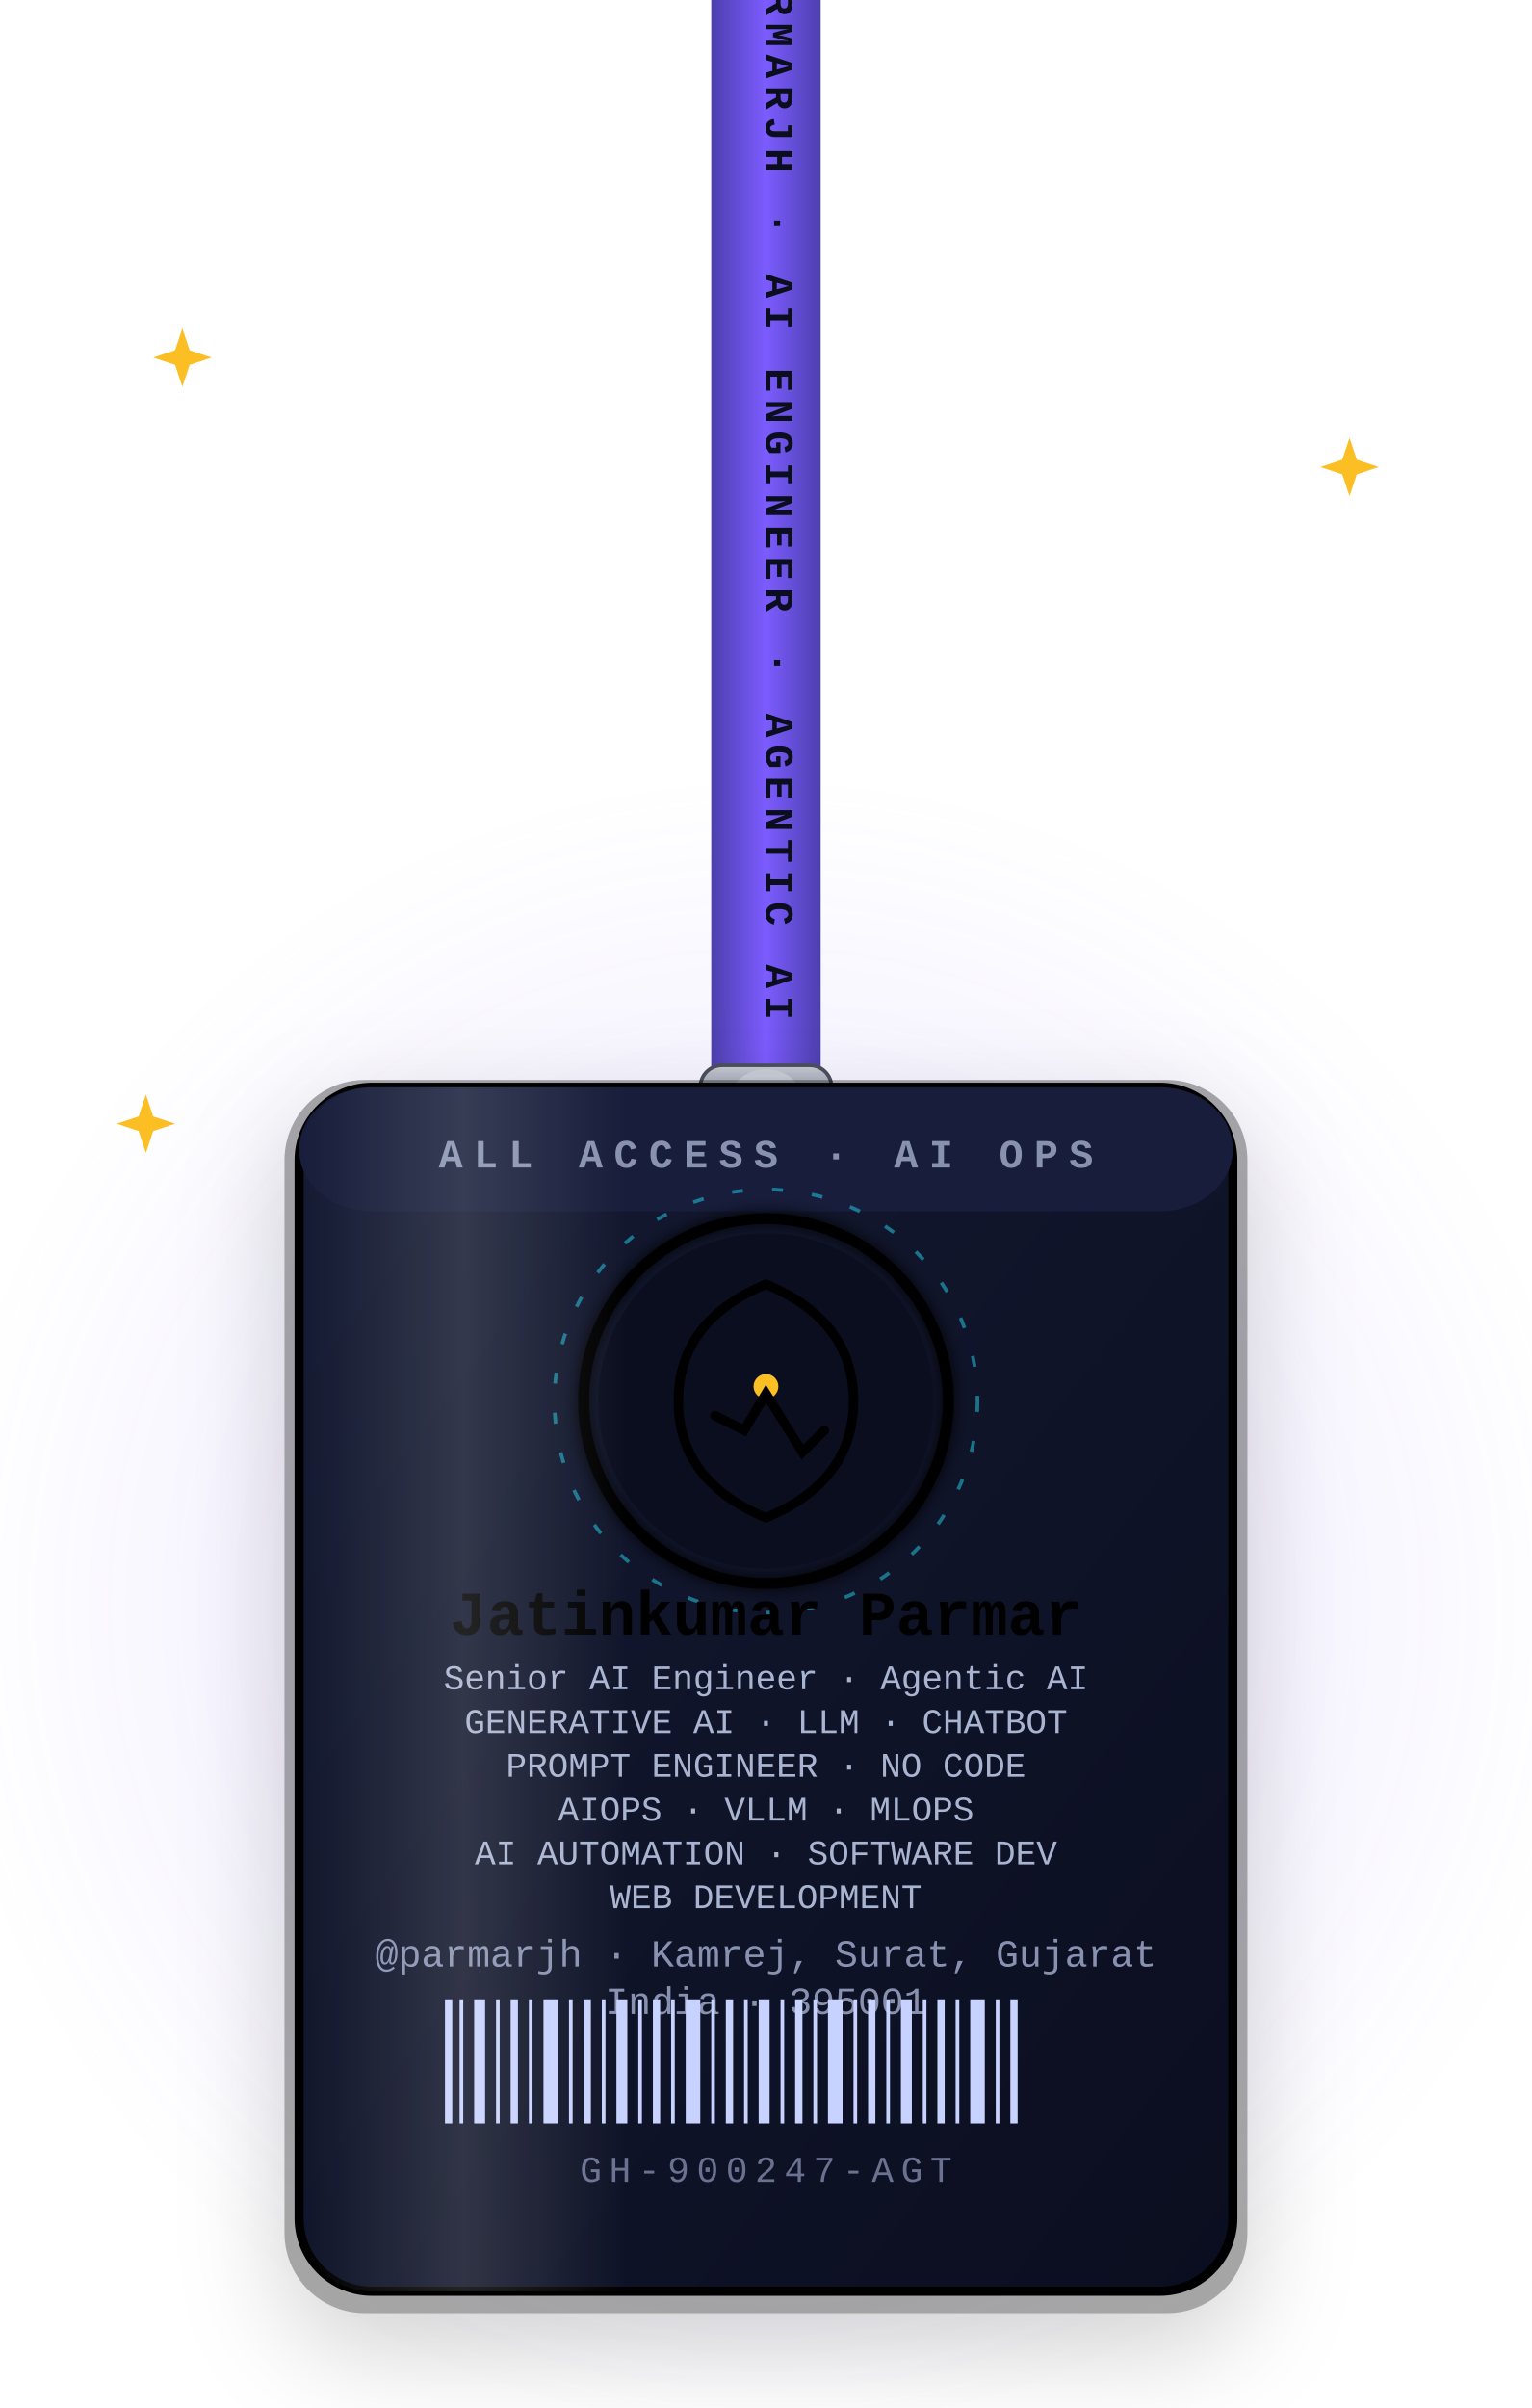
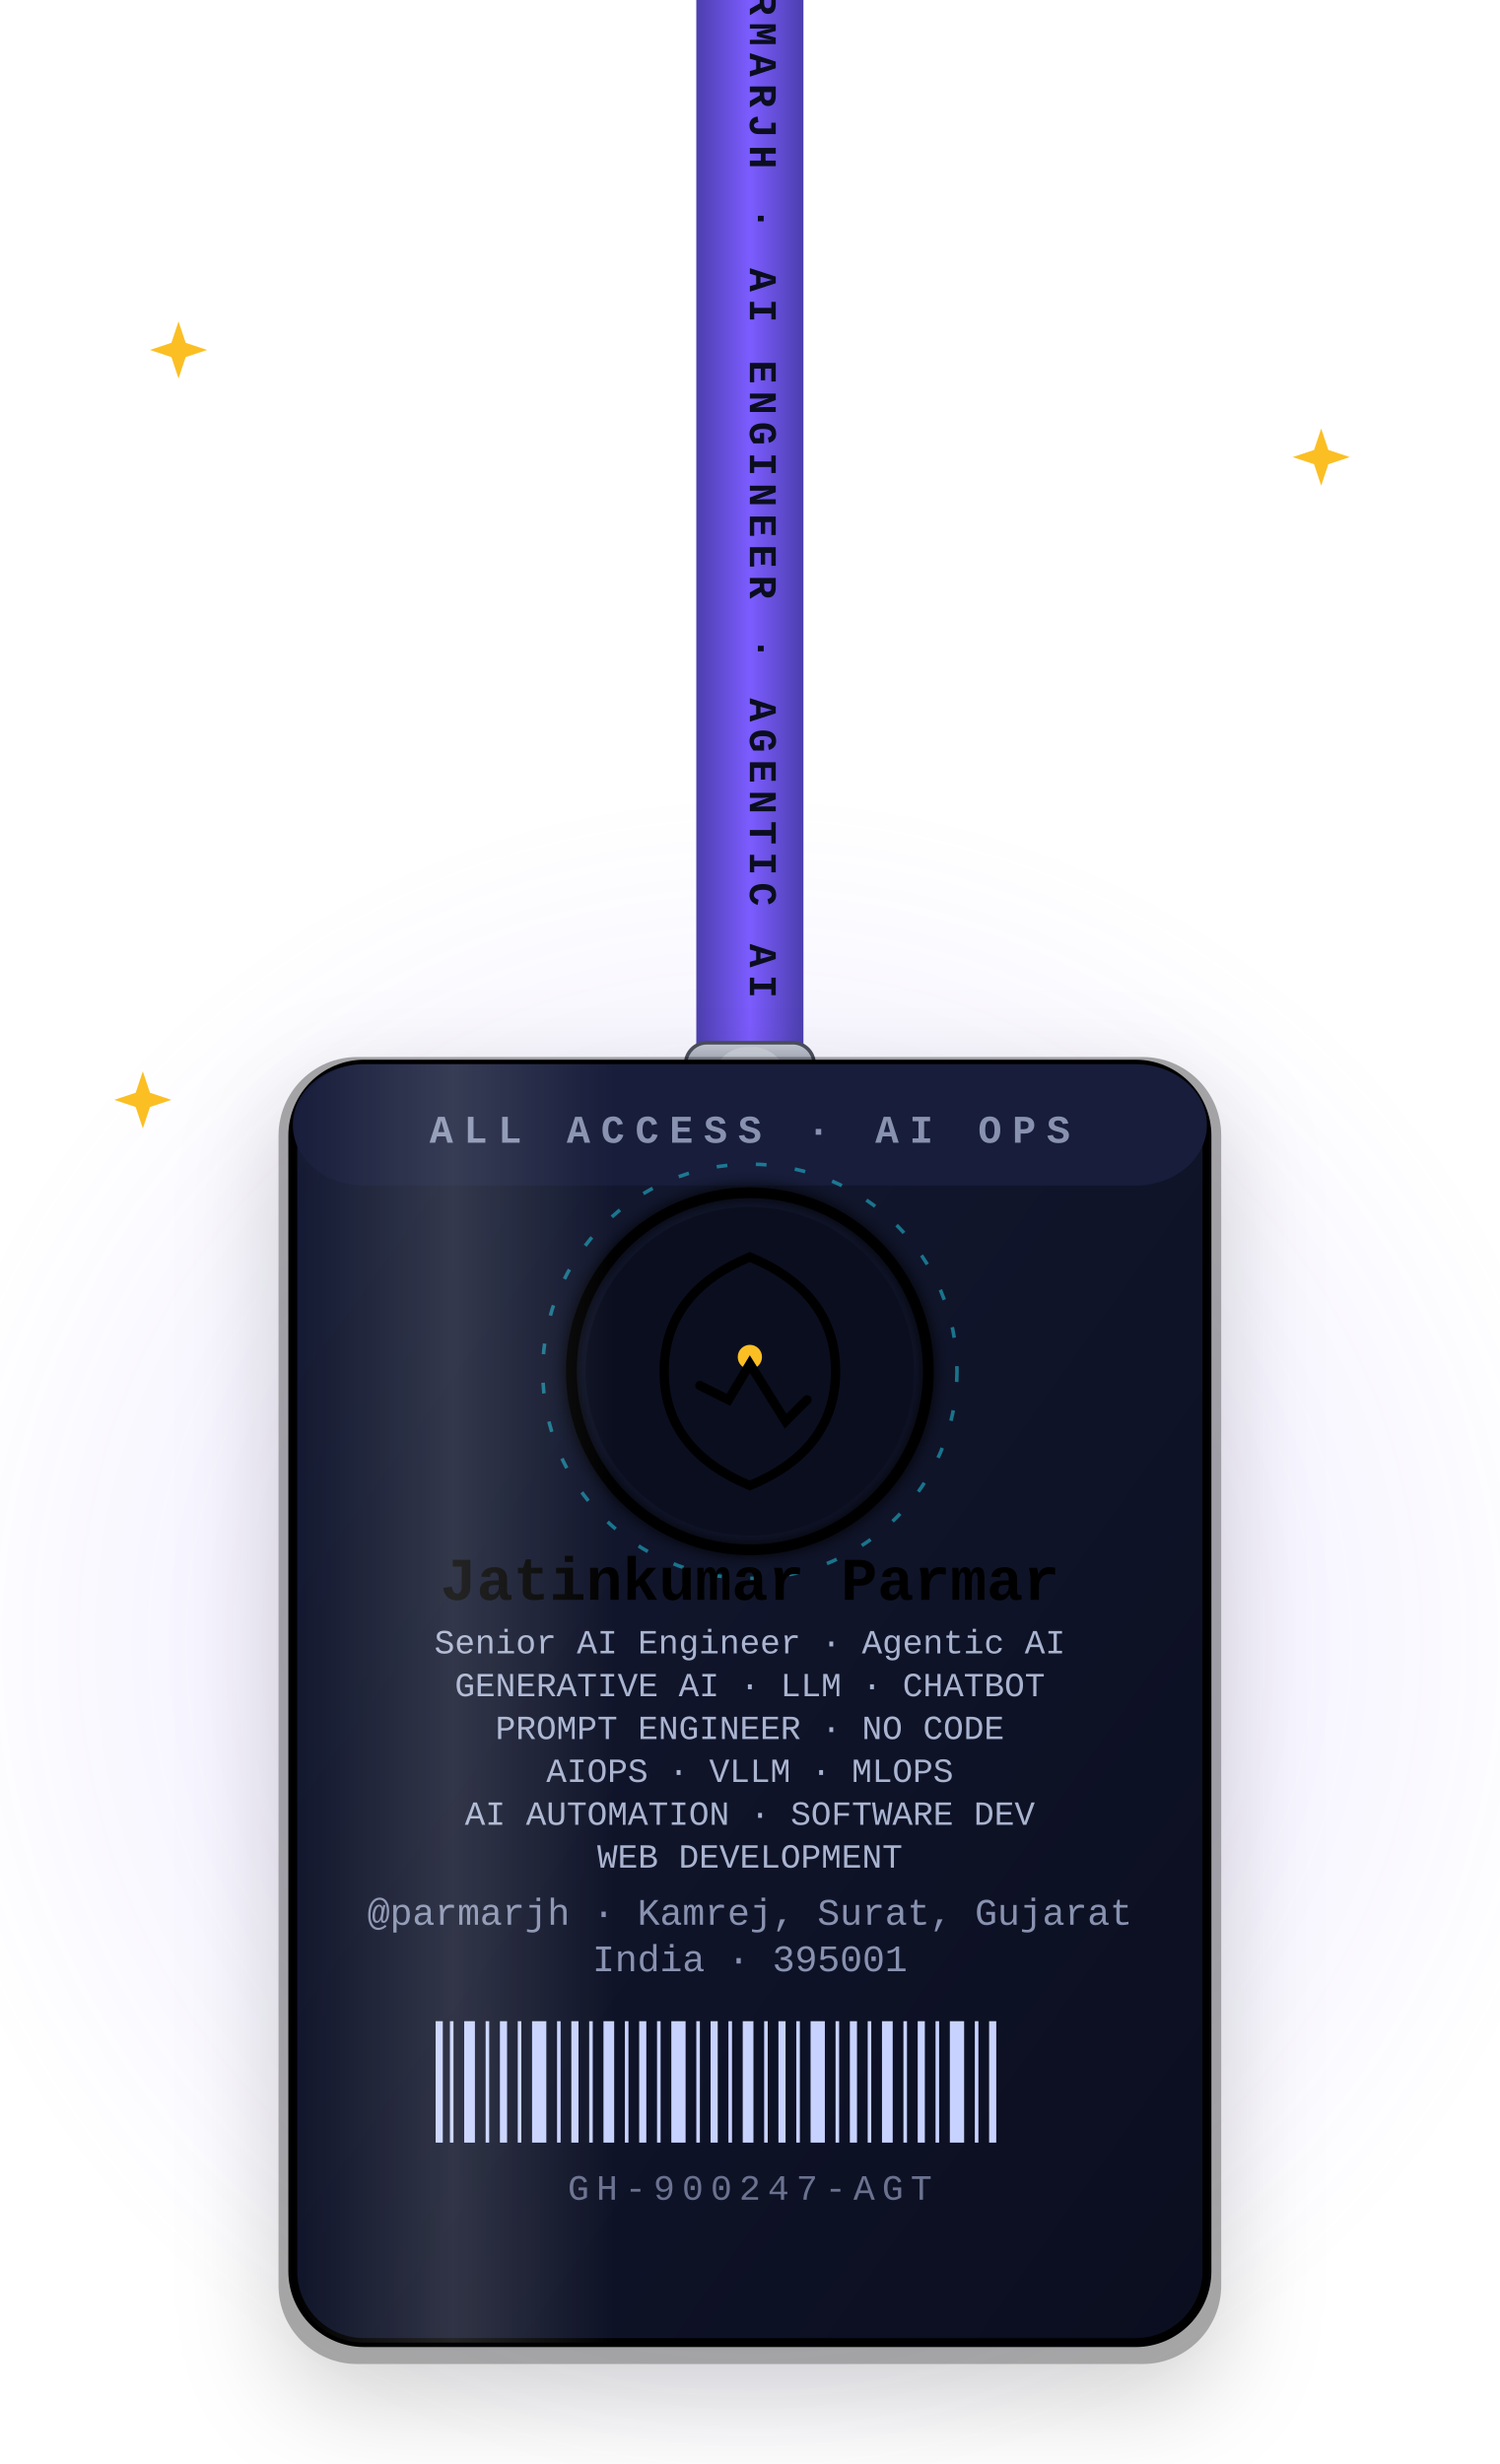
- <svg xmlns="http://www.w3.org/2000/svg" viewBox="0 0 420 660" width="420" height="660" role="img" aria-label="Jatinkumar Parmar ID card lanyard">
+ <svg xmlns="http://www.w3.org/2000/svg" viewBox="0 0 420 690" width="420" height="690" role="img" aria-label="Jatinkumar Parmar ID card lanyard">
  <defs>
    <style type="text/css">
text{font-family:'SFMono-Regular',Consolas,'Liberation Mono',Menlo,monospace}
@keyframes settle{0%{transform:rotate(0deg) translateY(-660px)}18%{transform:rotate(0deg) translateY(0)}30%{transform:rotate(12deg)}46%{transform:rotate(-9deg)}62%{transform:rotate(6deg)}78%{transform:rotate(-3.5deg)}92%{transform:rotate(1.5deg)}100%{transform:rotate(0deg)}}
@keyframes sway{0%,100%{transform:rotate(-3deg)}50%{transform:rotate(3deg)}}
@keyframes cardWobble{0%,100%{transform:rotate(1.5deg)}50%{transform:rotate(-1.5deg)}}
@keyframes shine{0%{transform:translateX(-340px) skewX(-18deg)}55%,100%{transform:translateX(420px) skewX(-18deg)}}
@keyframes twinkle{0%,100%{opacity:0;transform:scale(.4)}50%{opacity:1;transform:scale(1)}}
@keyframes pulse{0%,100%{transform:scale(1);opacity:.7}50%{transform:scale(1.2);opacity:1}}
@keyframes fadeIn{from{opacity:0}to{opacity:1}}
@keyframes spin{from{transform:rotate(0deg)}to{transform:rotate(360deg)}}
.settle{transform-origin:210px 6px;animation:settle 3.4s cubic-bezier(.34,1.1,.5,1) forwards}
.sway{transform-origin:210px 6px;animation:sway 4.2s ease-in-out 3.4s infinite}
.wob{transform-origin:210px 300px;animation:cardWobble 4.2s ease-in-out 3.4s infinite}
.shine{animation:shine 4.5s ease-in-out 3.6s infinite}
.tw{transform-box:fill-box;transform-origin:center;animation:twinkle 2.8s ease-in-out infinite}
.pl{transform-box:fill-box;transform-origin:center;animation:pulse 2.6s ease-in-out infinite}
.spin{transform-box:fill-box;transform-origin:center;animation:spin 12s linear infinite}
</style>
    <linearGradient id="strapg" x1="0" y1="0" x2="1" y2="0">
      <stop offset="0%" stop-color="#4c3fae" />
      <stop offset="50%" stop-color="#7c5cff" />
      <stop offset="100%" stop-color="#4c3fae" />
    </linearGradient>
    <linearGradient id="cardg" x1="0" y1="0" x2="1" y2="1">
      <stop offset="0%" stop-color="#141a33" />
      <stop offset="100%" stop-color="#0b0e1f" />
    </linearGradient>
    <linearGradient id="cardborder" x1="0" y1="0" x2="1" y2="1">
      <stop offset="0%">
        <animate attributeName="stop-color" values="#22d3ee;#7c5cff;#fbbf24;#22d3ee" dur="6s" repeatCount="indefinite" />
      </stop>
      <stop offset="100%">
        <animate attributeName="stop-color" values="#fbbf24;#22d3ee;#7c5cff;#fbbf24" dur="6s" repeatCount="indefinite" />
      </stop>
    </linearGradient>
    <linearGradient id="metal" x1="0" y1="0" x2="0" y2="1">
      <stop offset="0%" stop-color="#c8ccd6" />
      <stop offset="45%" stop-color="#8a90a0" />
      <stop offset="55%" stop-color="#6a7080" />
      <stop offset="100%" stop-color="#9aa0b0" />
    </linearGradient>
    <linearGradient id="shineg" x1="0" y1="0" x2="1" y2="0">
      <stop offset="0%" stop-color="#fff" stop-opacity="0" />
      <stop offset="50%" stop-color="#fff" stop-opacity=".14" />
      <stop offset="100%" stop-color="#fff" stop-opacity="0" />
    </linearGradient>
    <linearGradient id="nameg2" x1="0" y1="0" x2="1" y2="0">
      <stop offset="0%">
        <animate attributeName="stop-color" values="#22d3ee;#7c5cff;#22d3ee" dur="5s" repeatCount="indefinite" />
      </stop>
      <stop offset="100%">
        <animate attributeName="stop-color" values="#7c5cff;#22d3ee;#7c5cff" dur="5s" repeatCount="indefinite" />
      </stop>
    </linearGradient>
    <radialGradient id="lglow">
      <stop offset="0%" stop-color="#7c5cff" stop-opacity=".18" />
      <stop offset="100%" stop-color="#7c5cff" stop-opacity="0" />
    </radialGradient>
+     <linearGradient id="ringg2" x1="0" y1="0" x2="1" y2="1">
+       <stop offset="0%">
+         <animate attributeName="stop-color" values="#22d3ee;#7c5cff;#fbbf24;#22d3ee" dur="6s" repeatCount="indefinite" />
+       </stop>
+       <stop offset="100%">
+         <animate attributeName="stop-color" values="#fbbf24;#22d3ee;#7c5cff;#fbbf24" dur="6s" repeatCount="indefinite" />
+       </stop>
+     </linearGradient>
    <filter id="glow2">
      <feGaussianBlur stdDeviation="2" result="b" />
      <feMerge>
        <feMergeNode in="b" />
        <feMergeNode in="SourceGraphic" />
      </feMerge>
    </filter>
    <filter id="cardShadow" x="-30%" y="-30%" width="160%" height="160%">
      <feDropShadow dx="0" dy="10" stdDeviation="14" flood-color="#000" flood-opacity=".5" />
    </filter>
    <clipPath id="cardclip">
-       <rect x="82" y="298" width="256" height="330" rx="20" />
+       <rect x="82" y="298" width="256" height="358" rx="20" />
    </clipPath>
    <clipPath id="avatarclip">
      <circle cx="210" cy="384" r="46" />
    </clipPath>
  </defs>
-   <circle cx="210" cy="440" r="230" fill="url(#lglow)">
-     <animate attributeName="r" values="230;250;230" dur="5s" repeatCount="indefinite" />
+   <circle cx="210" cy="460" r="240" fill="url(#lglow)">
+     <animate attributeName="r" values="240;260;240" dur="5s" repeatCount="indefinite" />
  </circle>
  <g fill="#fbbf24">
    <path class="tw" style="animation-delay:.4s" d="M50,90 l2,6 6,2 -6,2 -2,6 -2,-6 -6,-2 6,-2 z" />
    <path class="tw" style="animation-delay:1.2s" d="M370,120 l2,6 6,2 -6,2 -2,6 -2,-6 -6,-2 6,-2 z" />
    <path class="tw" style="animation-delay:.8s" d="M40,300 l2,6 6,2 -6,2 -2,6 -2,-6 -6,-2 6,-2 z" />
  </g>
  <g class="settle">
    <g class="sway">
      <path d="M195,-40 L195,300 L225,300 L225,-40 Z" fill="url(#strapg)" />
-       <text x="210" y="130" font-size="11" font-weight="700" fill="#0b0e1f" text-anchor="middle" transform="rotate(90,210,130)" letter-spacing="2">PARMARJH · AI ENGINEER · AGENTIC AI </text>
+       <text x="210" y="130" font-size="11" font-weight="700" fill="#0b0e1f" text-anchor="middle" transform="rotate(90,210,130)" letter-spacing="2">PARMARJH · AI ENGINEER · AGENTIC AI</text>
      <rect x="192" y="292" width="36" height="20" rx="6" fill="url(#metal)" stroke="#4a4f5c" />
      <circle cx="210" cy="304" r="9" fill="none" stroke="url(#metal)" stroke-width="4" />
      <g class="wob">
-         <rect x="78" y="296" width="264" height="338" rx="22" fill="#000" opacity=".35" filter="url(#cardShadow)" />
-         <rect x="82" y="298" width="256" height="330" rx="20" fill="url(#cardg)" stroke="url(#cardborder)" stroke-width="2.5" />
+         <rect x="78" y="296" width="264" height="366" rx="22" fill="#000" opacity=".35" filter="url(#cardShadow)" />
+         <rect x="82" y="298" width="256" height="358" rx="20" fill="url(#cardg)" stroke="url(#cardborder)" stroke-width="2.5" />
        <rect x="82" y="298" width="256" height="34" rx="20" fill="#171d3a" />
-         <text x="210" y="320" text-anchor="middle" font-size="11" font-weight="700" fill="#8892b0" letter-spacing="3">ALL ACCESS · AI OPS </text>
+         <text x="210" y="320" text-anchor="middle" font-size="11" font-weight="700" fill="#8892b0" letter-spacing="3">ALL ACCESS · AI OPS</text>
        <circle cx="210" cy="384" r="50" fill="none" stroke="url(#ringg2)" stroke-width="3" filter="url(#glow2)" />
        <circle class="spin" cx="210" cy="384" r="58" fill="none" stroke="#22d3ee" stroke-width="1" stroke-dasharray="3 8" opacity=".5" />
-         <linearGradient id="ringg2" x1="0" y1="0" x2="1" y2="1">
-           <stop offset="0%">
-             <animate attributeName="stop-color" values="#22d3ee;#7c5cff;#fbbf24;#22d3ee" dur="6s" repeatCount="indefinite" />
-           </stop>
-           <stop offset="100%">
-             <animate attributeName="stop-color" values="#fbbf24;#22d3ee;#7c5cff;#fbbf24" dur="6s" repeatCount="indefinite" />
-           </stop>
-         </linearGradient>
        <g clip-path="url(#avatarclip)">
          <rect x="164" y="338" width="92" height="92" fill="#0b0e1f" />
          <g class="pl" fill="none" stroke="url(#ringg2)" stroke-width="2.6" stroke-linecap="round">
            <path d="M210,352 Q234,362 234,384 Q234,406 210,416 Q186,406 186,384 Q186,362 210,352 Z" />
            <circle cx="210" cy="380" r="3.4" fill="#fbbf24" stroke="none" />
            <path d="M196,388 L204,392 L210,382 L220,398 L226,392" />
          </g>
        </g>
        <text x="210" y="448" text-anchor="middle" font-size="17" font-weight="800" fill="url(#nameg2)">Jatinkumar Parmar</text>
        <text x="210" y="463" text-anchor="middle" font-size="9.5" fill="#a9b4d0">Senior AI Engineer · Agentic AI</text>
        <text x="210" y="475" text-anchor="middle" font-size="9.5" fill="#a9b4d0">GENERATIVE AI · LLM · CHATBOT</text>
        <text x="210" y="487" text-anchor="middle" font-size="9.5" fill="#a9b4d0">PROMPT ENGINEER · NO CODE</text>
        <text x="210" y="499" text-anchor="middle" font-size="9.5" fill="#a9b4d0">AIOPS · VLLM · MLOPS</text>
        <text x="210" y="511" text-anchor="middle" font-size="9.5" fill="#a9b4d0">AI AUTOMATION · SOFTWARE DEV</text>
        <text x="210" y="523" text-anchor="middle" font-size="9.5" fill="#a9b4d0">WEB DEVELOPMENT</text>
        <text x="210" y="539" text-anchor="middle" font-size="10.5" fill="#8892b0">@parmarjh · Kamrej, Surat, Gujarat</text>
        <text x="210" y="552" text-anchor="middle" font-size="10.5" fill="#8892b0">India · 395001</text>
-         <g transform="translate(122,548)" fill="#c7d2fe">
+         <g transform="translate(122,566)" fill="#c7d2fe">
          <rect x="0" y="0" width="2" height="34" />
          <rect x="4" y="0" width="1" height="34" />
          <rect x="8" y="0" width="3" height="34" />
          <rect x="14" y="0" width="1" height="34" />
          <rect x="18" y="0" width="2" height="34" />
          <rect x="23" y="0" width="1" height="34" />
          <rect x="27" y="0" width="4" height="34" />
          <rect x="34" y="0" width="1" height="34" />
          <rect x="38" y="0" width="2" height="34" />
          <rect x="43" y="0" width="1" height="34" />
          <rect x="47" y="0" width="3" height="34" />
          <rect x="53" y="0" width="1" height="34" />
          <rect x="57" y="0" width="2" height="34" />
          <rect x="62" y="0" width="1" height="34" />
          <rect x="66" y="0" width="4" height="34" />
          <rect x="73" y="0" width="1" height="34" />
          <rect x="77" y="0" width="2" height="34" />
          <rect x="82" y="0" width="1" height="34" />
          <rect x="86" y="0" width="3" height="34" />
          <rect x="92" y="0" width="1" height="34" />
          <rect x="96" y="0" width="2" height="34" />
          <rect x="101" y="0" width="1" height="34" />
          <rect x="105" y="0" width="4" height="34" />
          <rect x="112" y="0" width="1" height="34" />
          <rect x="116" y="0" width="2" height="34" />
          <rect x="121" y="0" width="1" height="34" />
          <rect x="125" y="0" width="3" height="34" />
          <rect x="131" y="0" width="1" height="34" />
          <rect x="135" y="0" width="2" height="34" />
          <rect x="140" y="0" width="1" height="34" />
          <rect x="144" y="0" width="4" height="34" />
          <rect x="151" y="0" width="1" height="34" />
          <rect x="155" y="0" width="2" height="34" />
        </g>
-         <text x="210" y="598" text-anchor="middle" font-size="10" fill="#6b7290" letter-spacing="2">GH-900247-AGT</text>
+         <text x="210" y="616" text-anchor="middle" font-size="10" fill="#6b7290" letter-spacing="2">GH-900247-AGT</text>
        <g clip-path="url(#cardclip)">
-           <rect class="shine" x="82" y="298" width="90" height="330" fill="url(#shineg)" />
+           <rect class="shine" x="82" y="298" width="90" height="358" fill="url(#shineg)" />
        </g>
      </g>
    </g>
  </g>
</svg>
